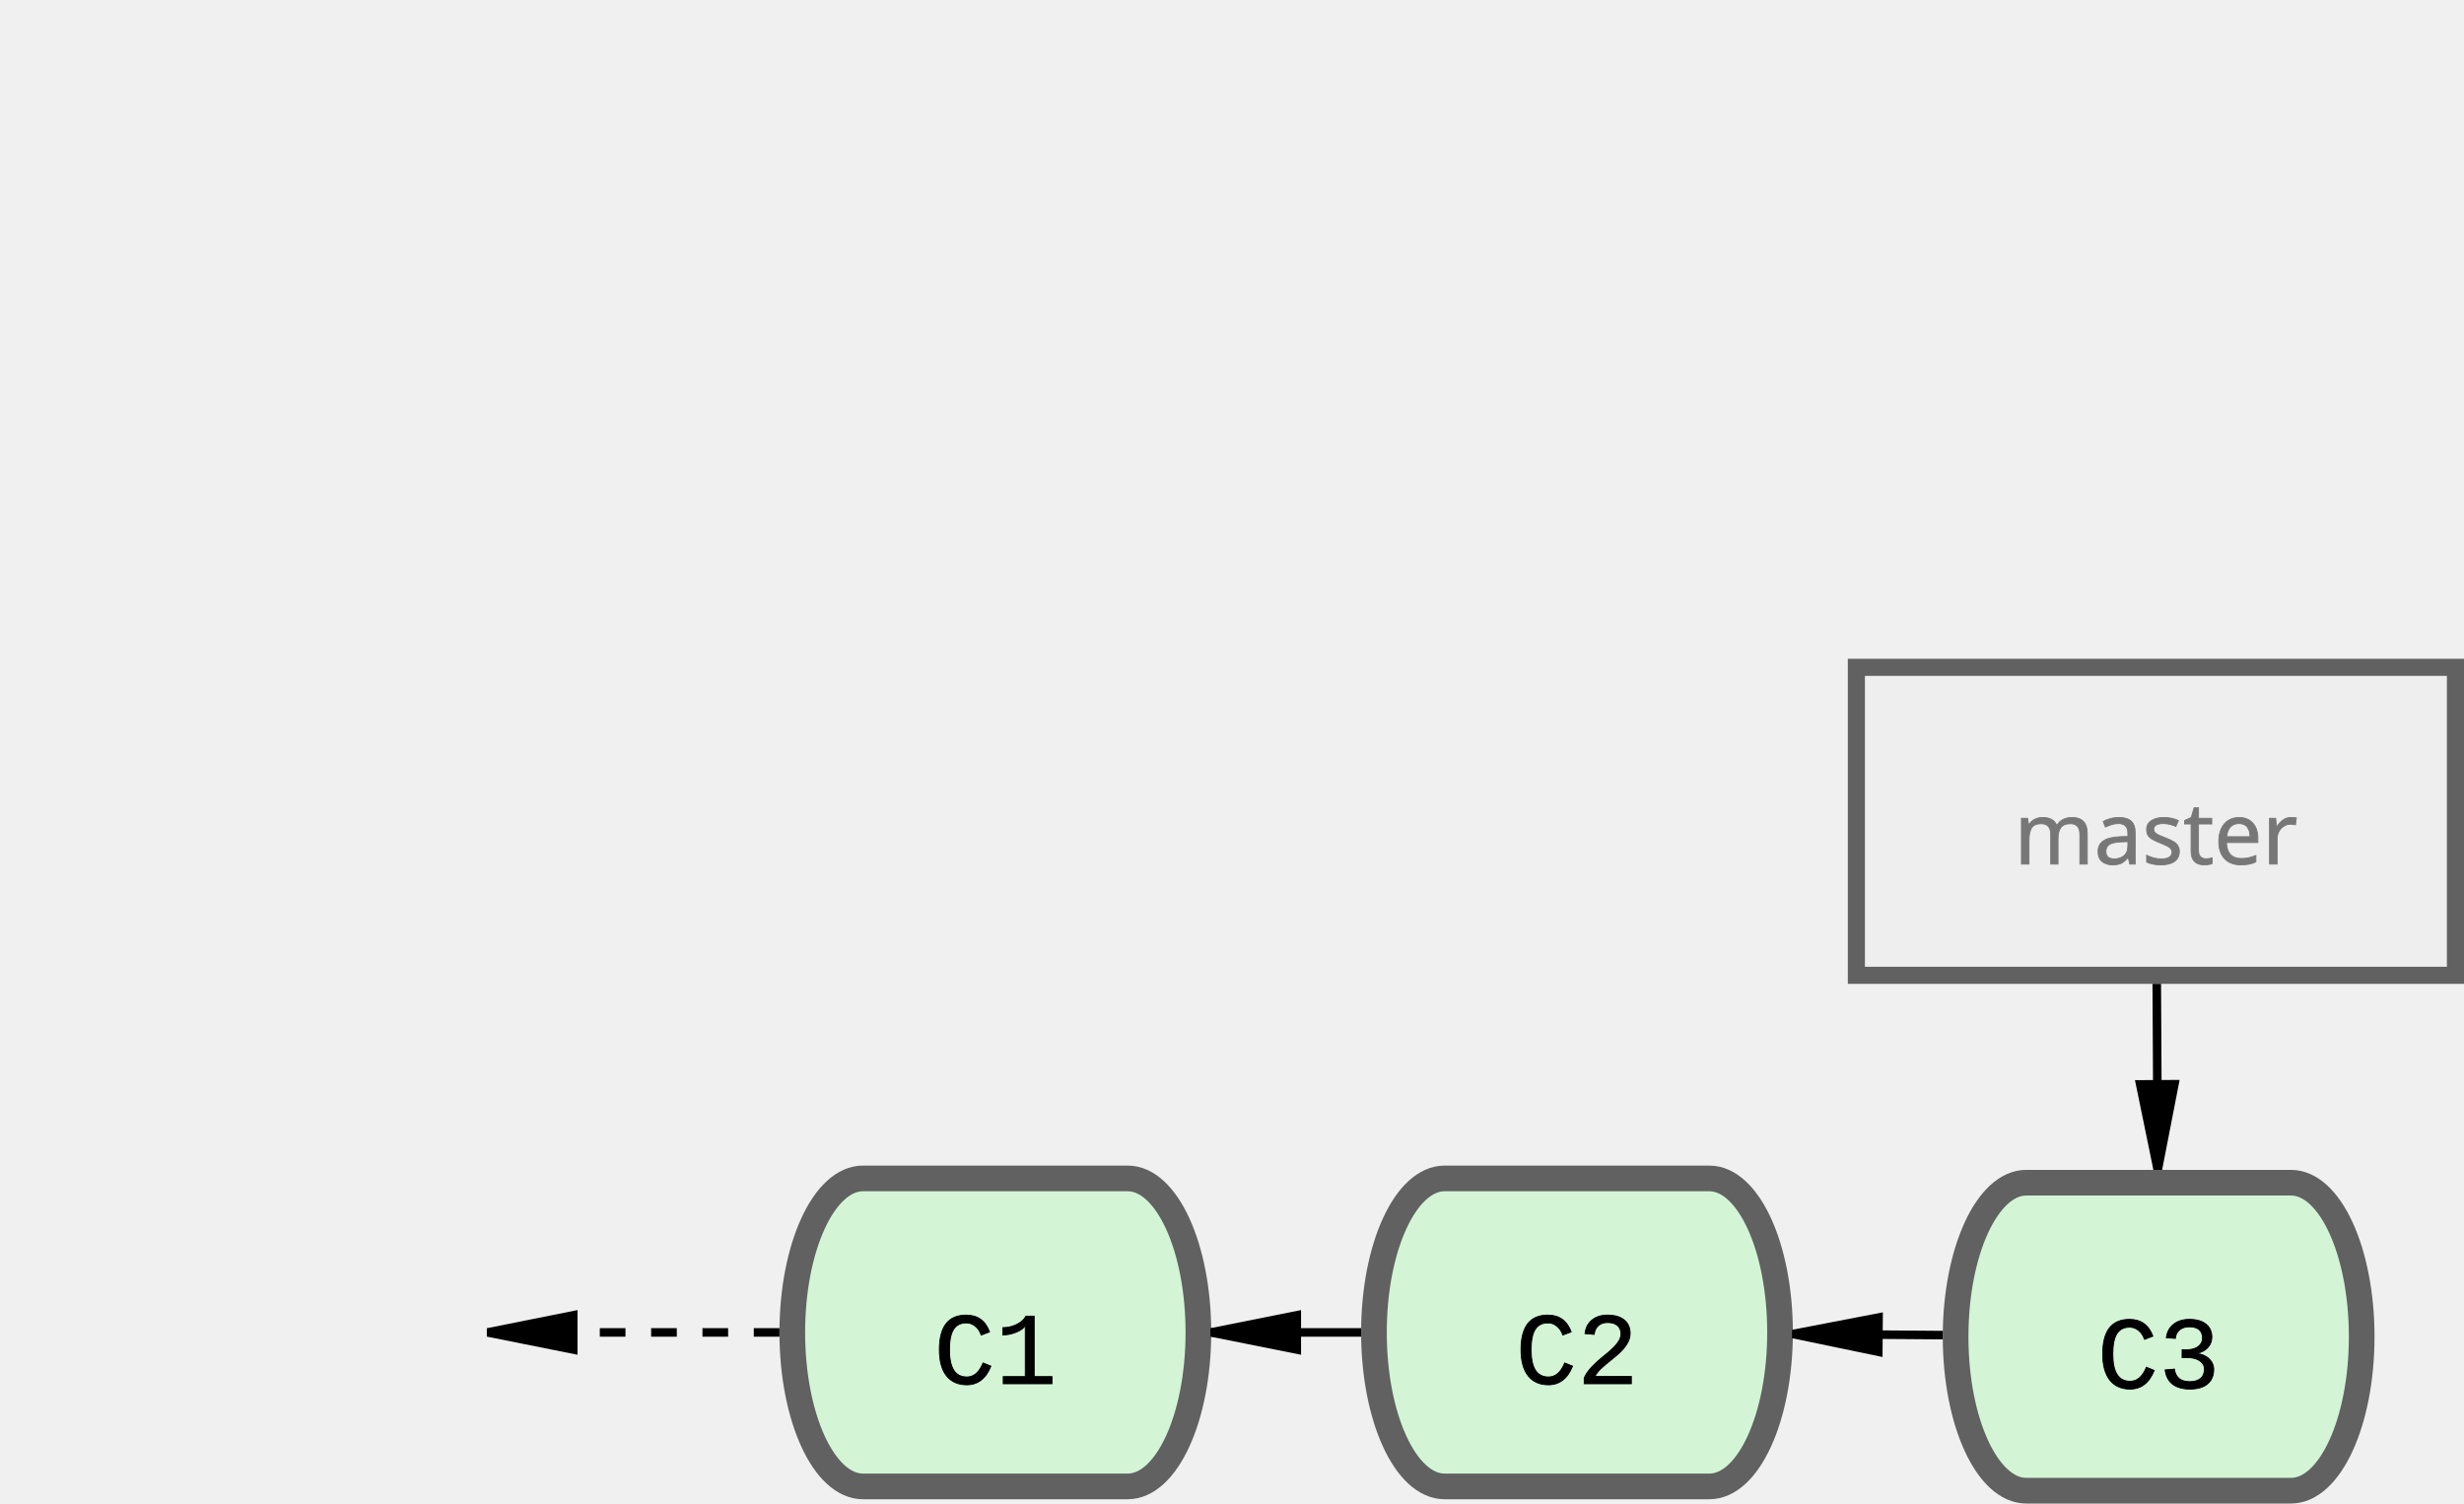
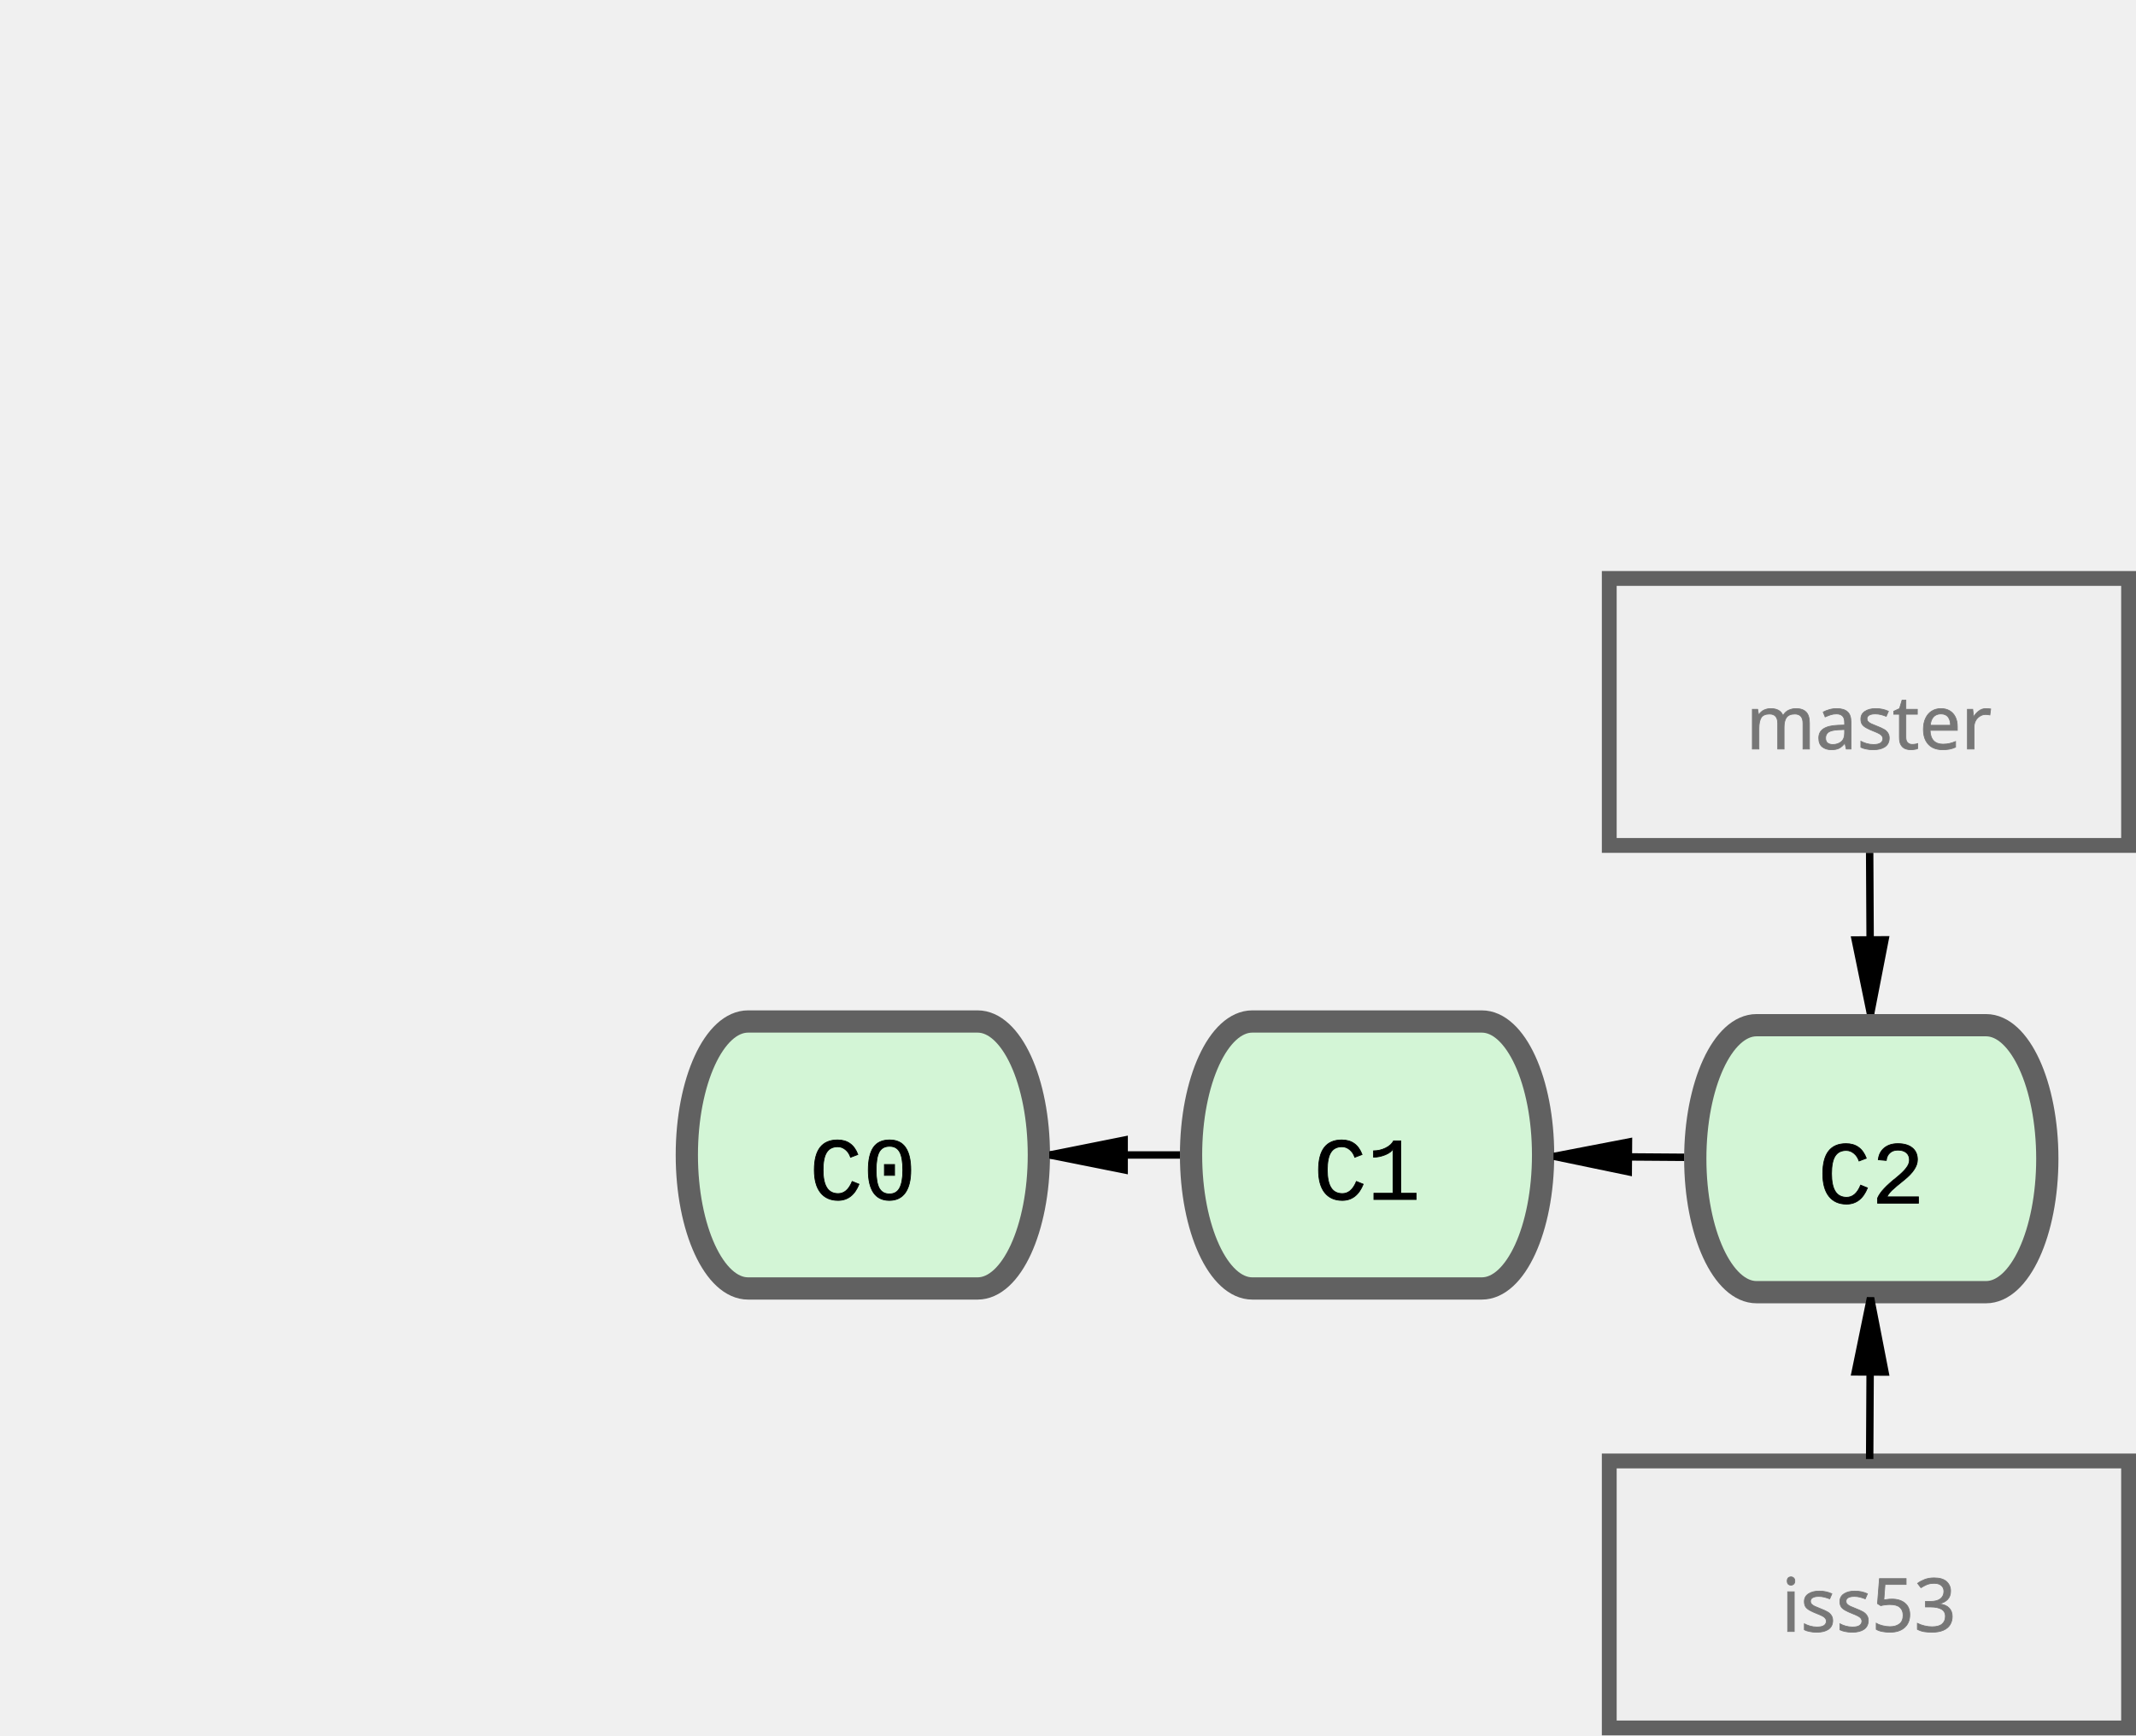
<svg xmlns="http://www.w3.org/2000/svg">
  <defs>
    <marker id="Arrow1Lend" orient="auto" refX="0.0" refY="0.0" style="overflow:visible;">
      <path d="M -10,0.0 L -10.0,-2.0 L 0.0,0.0 L -10.0,2.0 z " id="path3666" style="fill-rule:evenodd;stroke:#000000;stroke-width:1.0px;marker-start:none;" />
    </marker>
  </defs>
  <g style="stroke:#000000;fill:#fff">
    <rect height="36.0" id="1343" rx="8.265" ry="18.0" style="stroke:#616161;stroke-width:3px;fill:#d3f5d6" width="47.465" x="160.591" y="137.74" />
    <text id="1343_text" style="fill:#000000;stroke:#000000;stroke-width:0.1px;font-family: Courier New;font-size:12px" x="160.591" y="137.74">
      <tspan fill="#000000" font-family="Courier;" font-size="12.0px" id="1343_line1" stroke="#000000" text-align="center" text-anchor="middle" x="184.323" y="161.74">
- 				C2
+ 				C1
			</tspan>
    </text>
    <rect height="36.0" id="1344" rx="8.265" ry="18.0" style="stroke:#616161;stroke-width:3px;fill:#d3f5d6" width="47.465" x="92.606" y="137.74" />
    <text id="1344_text" style="fill:#000000;stroke:#000000;stroke-width:0.1px;font-family: Courier New;font-size:12px" x="92.606" y="137.74">
      <tspan fill="#000000" font-family="Courier;" font-size="12.0px" id="1344_line1" stroke="#000000" text-align="center" text-anchor="middle" x="116.338" y="161.74">
- 				C1
+ 				C0
			</tspan>
    </text>
    <path d="M 159.091,155.74 L 141.571,155.74" id="1348" style="marker-start:none;stroke:#000000;marker-end:url(#Arrow1Lend);fill:none" />
-     <path d="M 91.106,155.74 L 57.0,155.74" id="1349" style="marker-start:none;stroke:#000000;marker-end:url(#Arrow1Lend);stroke-dasharray:3 3;fill:none" />
    <rect height="36.0" id="1352" style="stroke:#616161;stroke-width:2px;fill:#eeeeee" width="70.022" x="216.978" y="78.0" />
    <text id="1352_text" style="fill:#cccccc;stroke:#cccccc;stroke-width:0.1px;font-family: Luxi Sans;font-size:10px" x="216.978" y="78.0">
      <tspan fill="#777777" font-family="LucidaGrande;" font-size="10.0px" id="1352_line1" stroke="#777777" text-align="center" text-anchor="middle" x="251.989" y="101.0">
				master
			</tspan>
    </text>
    <path d="M 252.09,115.0 L 252.206,136.74" id="1353" style="marker-start:none;stroke:#000000;marker-end:url(#Arrow1Lend);fill:none" />
    <rect height="36.0" id="1354" rx="8.265" ry="18.0" style="stroke:#616161;stroke-width:3px;fill:#d3f5d6" width="47.465" x="228.577" y="138.24" />
    <text id="1354_text" style="fill:#000000;stroke:#000000;stroke-width:0.1px;font-family: Courier New;font-size:12px" x="228.577" y="138.24">
      <tspan fill="#000000" font-family="Courier;" font-size="12.0px" id="1354_line1" stroke="#000000" text-align="center" text-anchor="middle" x="252.309" y="162.24">
- 				C3
+ 				C2
			</tspan>
    </text>
    <path d="M 227.077,156.054 L 209.555,155.926" id="1355" style="marker-start:none;stroke:#000000;marker-end:url(#Arrow1Lend);fill:none" />
+     <rect height="36.0" id="1356" style="stroke:#616161;stroke-width:2px;fill:#eeeeee" width="70.022" x="216.978" y="197.0" />
+     <text id="1356_text" style="fill:#cccccc;stroke:#cccccc;stroke-width:0.1px;font-family: Luxi Sans;font-size:10px" x="216.978" y="197.0">
+       <tspan fill="#777777" font-family="LucidaGrande;" font-size="10.0px" id="1352_line1" stroke="#777777" text-align="center" text-anchor="middle" x="251.989" y="220.0">
+ 				iss53
+ 			</tspan>
+     </text>
+     <path d="M 252.09,196.74 L 252.206,175.0" id="1357" style="marker-start:none;stroke:#000000;marker-end:url(#Arrow1Lend);fill:none" />
  </g>
</svg>
